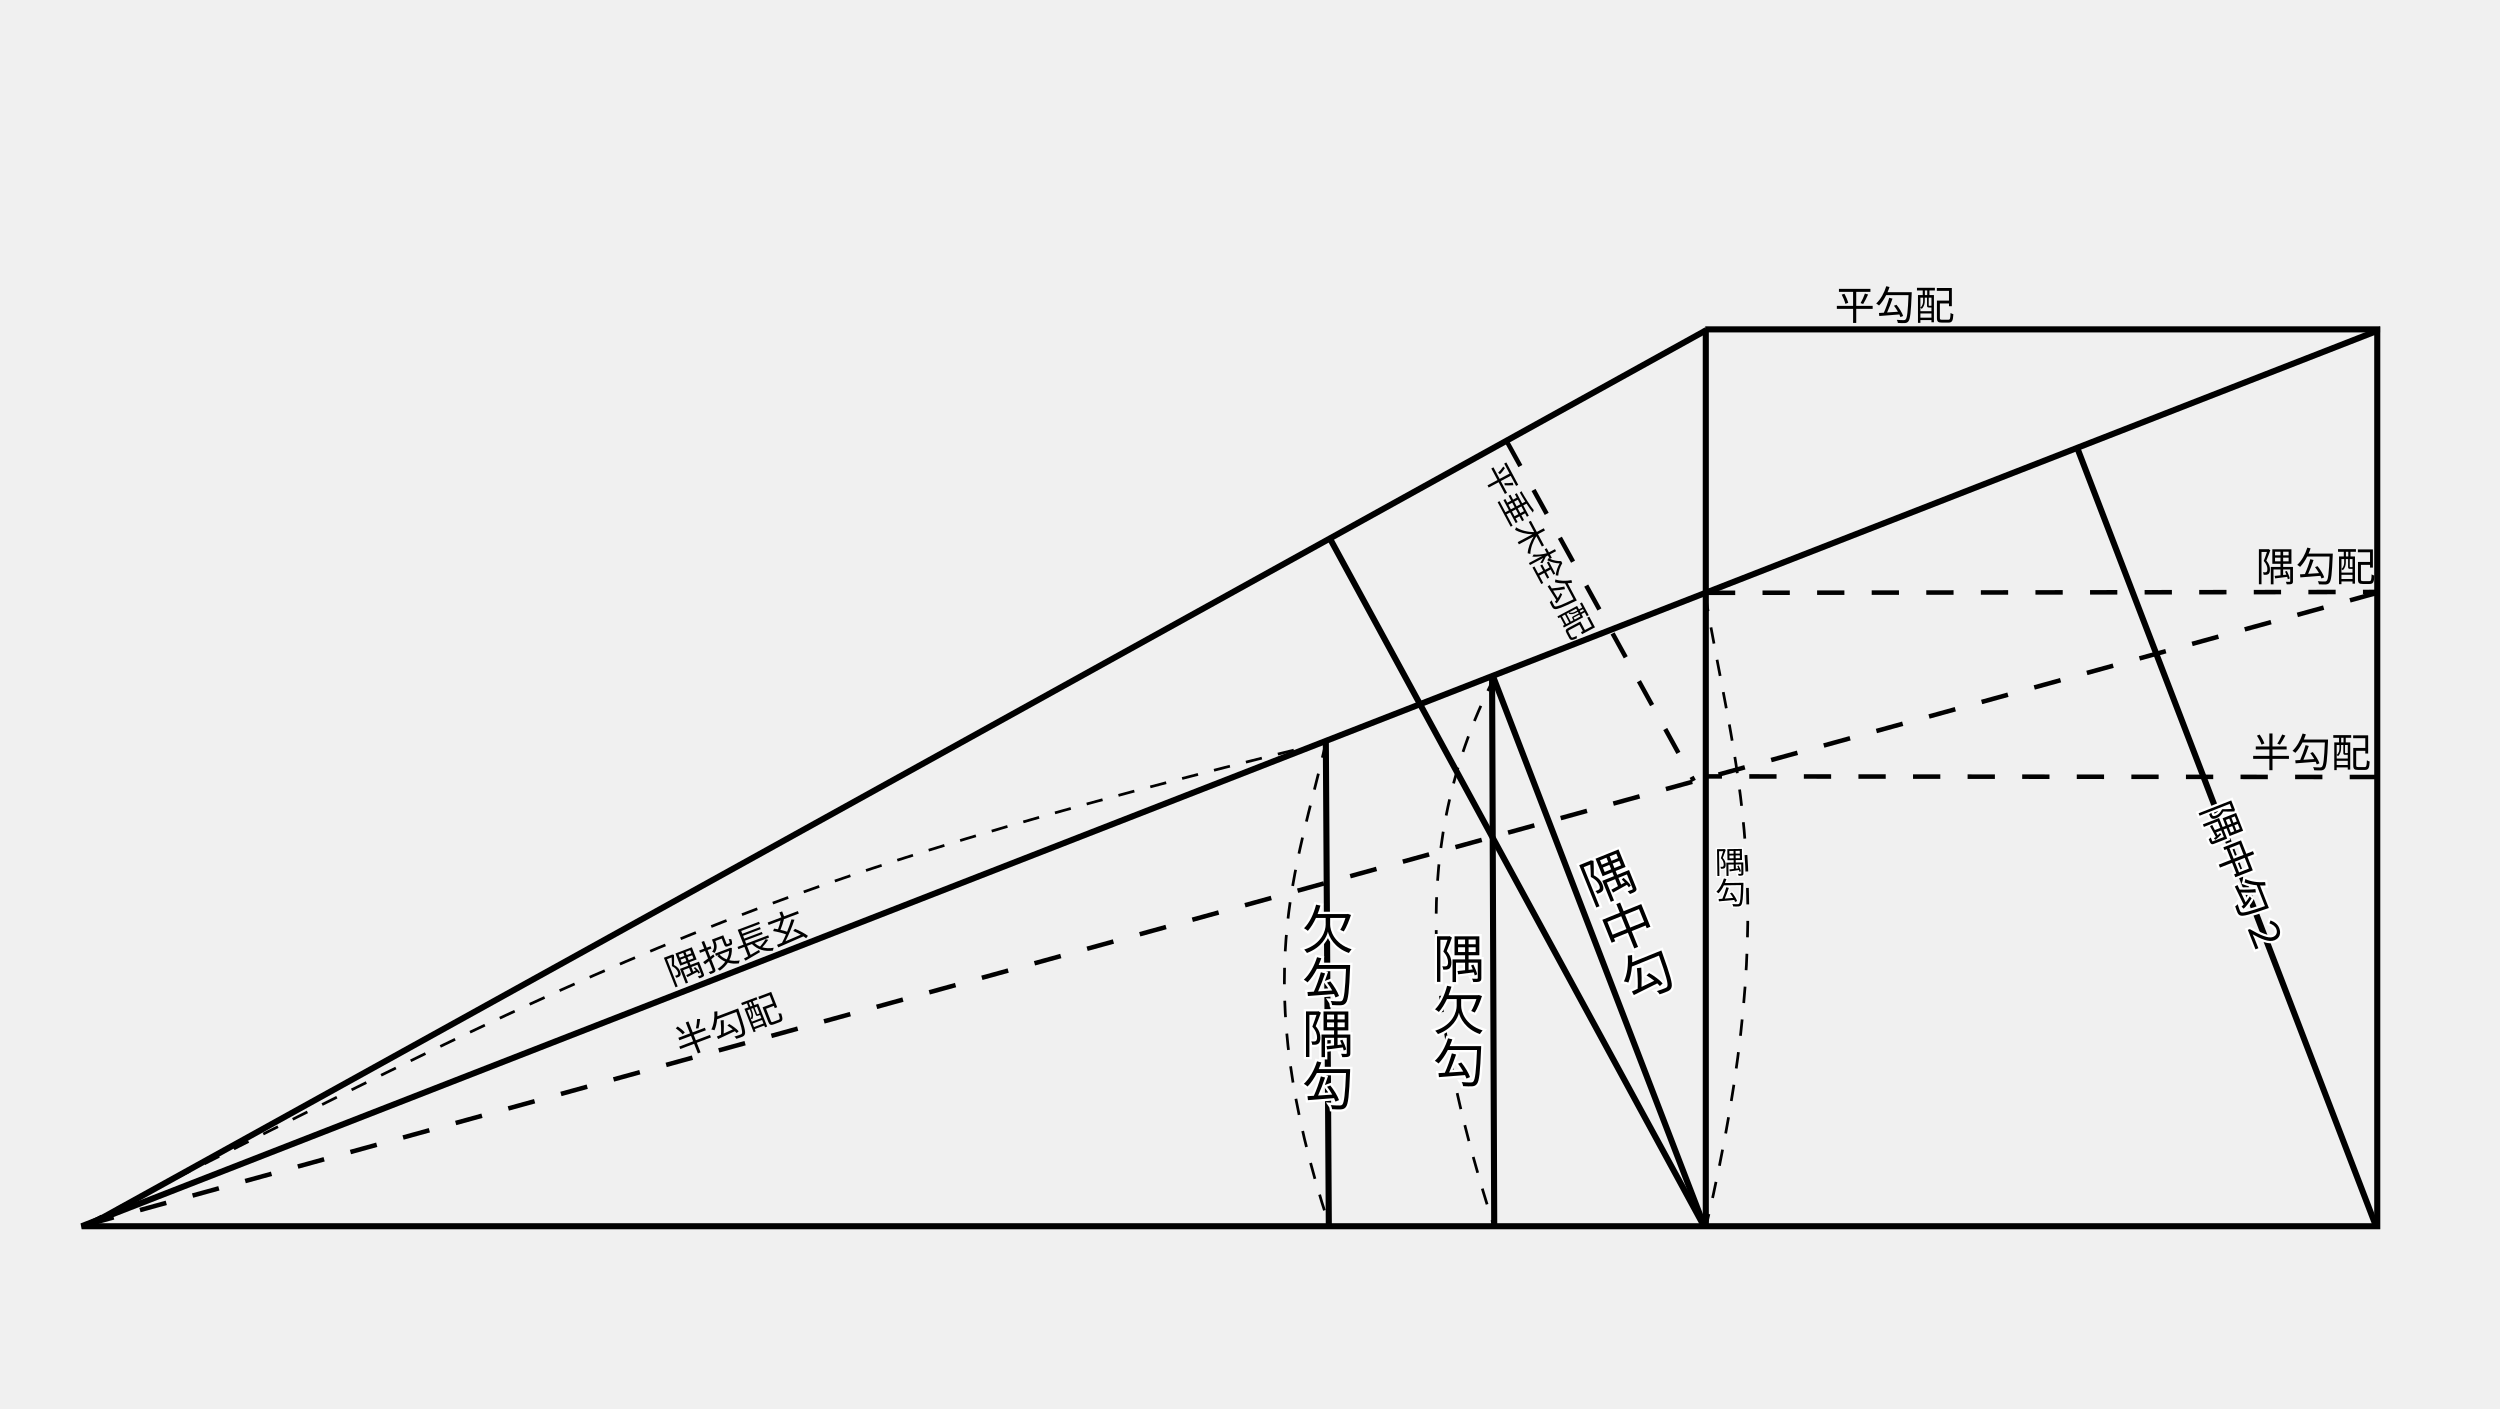
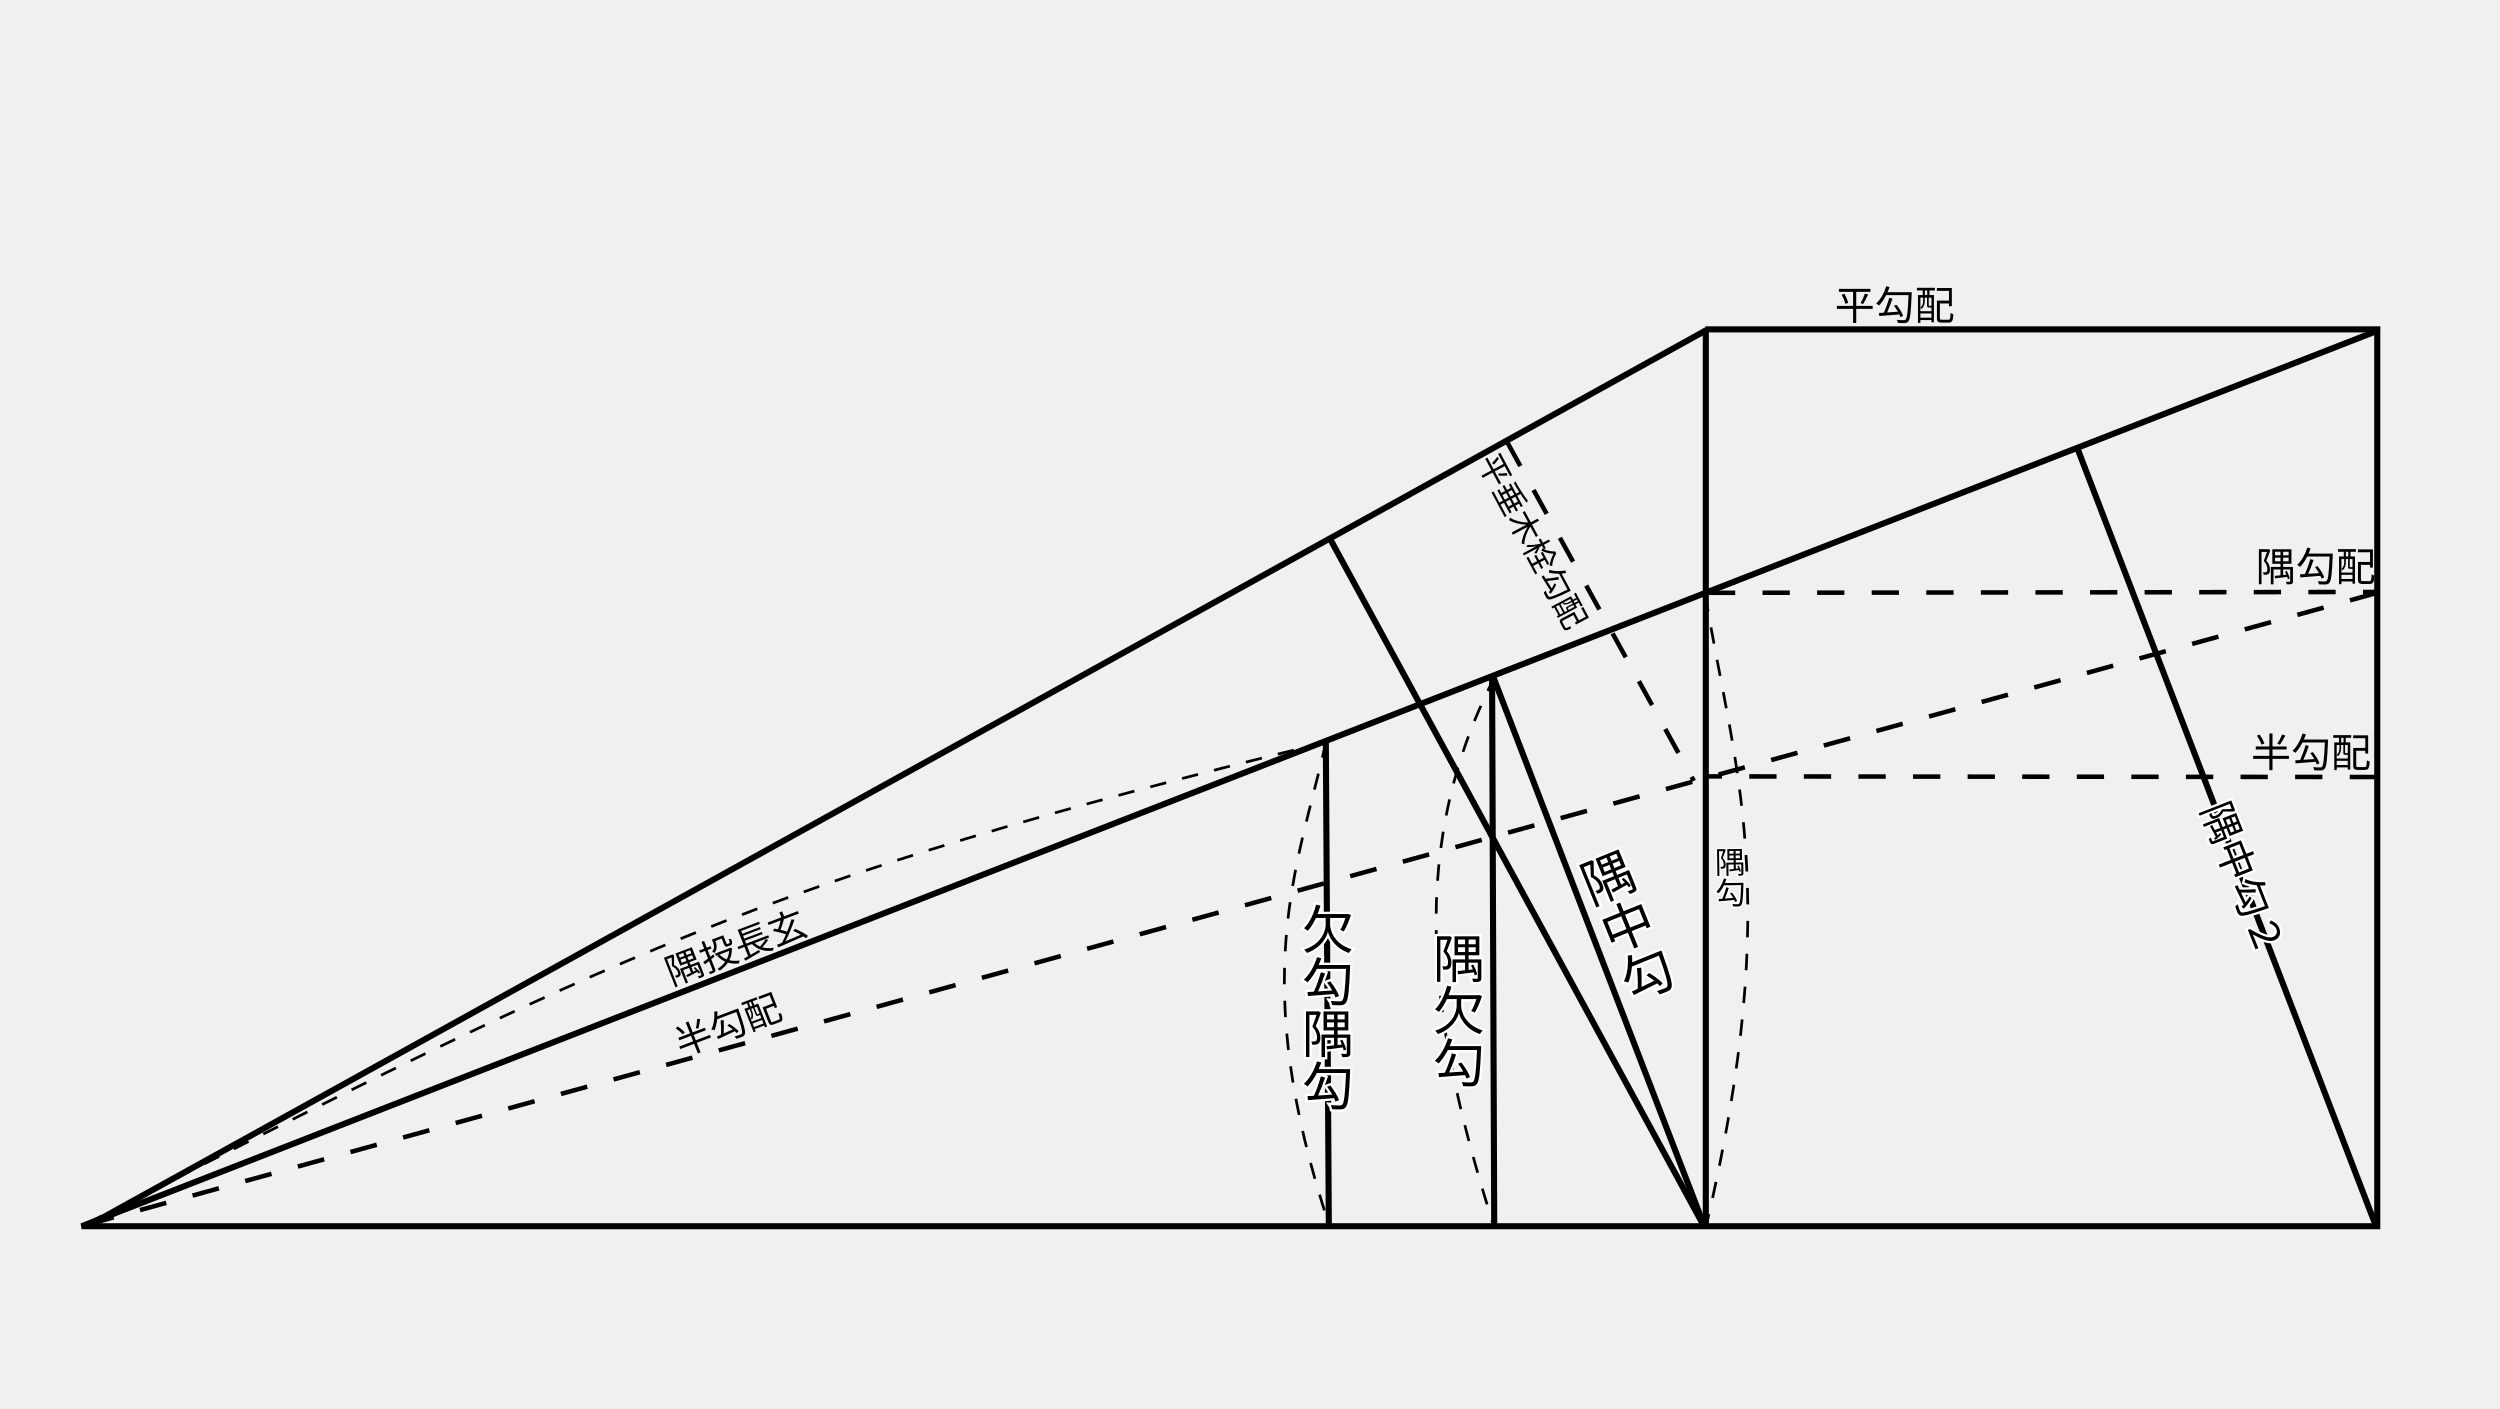
<svg xmlns="http://www.w3.org/2000/svg" width="820" height="462" viewBox="0 0 820 462" version="1.1" id="svg1" xml:space="preserve">
  <defs id="defs1" />
  <g id="layer2">
    <path style="fill:none;stroke:#000000;stroke-width:2;stroke-dasharray:none" d="M 26.776,402.206 H 779.739 V 108.507 Z" id="path1" />
    <path style="fill:none;stroke:#000000;stroke-width:2;stroke-dasharray:none" d="M 559.5,107.806 V 402.119" id="path2" />
    <path style="fill:none;stroke:#000000;stroke-width:2;stroke-dasharray:none" d="M 559.735,108.25 30.235,401.277" id="path3" />
    <path style="fill:none;stroke:#000000;stroke-width:2;stroke-dasharray:none" d="M 559.325,108.034 H 780.67" id="path4" />
    <path style="fill:none;stroke:#000000;stroke-width:2;stroke-dasharray:none;stroke-dashoffset:0" d="m 681.255,146.709 98.102,255.559" id="path5" />
    <path style="fill:none;stroke:#000000;stroke-width:1.492;paint-order:markers stroke fill;stroke-opacity:1;stroke-dasharray:8.952,8.952;stroke-dashoffset:0" d="M 28.648,401.673 779.739,194.444" id="path6" />
    <path style="fill:none;stroke:#000000;stroke-width:1.492;stroke-dasharray:8.952, 8.952;stroke-dashoffset:0;stroke-opacity:1;paint-order:markers stroke fill" d="m 560.201,194.444 219.258,-0.28" id="path7" />
    <path style="fill:none;stroke:#000000;stroke-width:1.492;stroke-dasharray:8.952, 8.952;stroke-dashoffset:0;stroke-opacity:1;paint-order:markers stroke fill" d="m 779.654,254.862 -220.014,-0.206" id="path8" />
    <path style="fill:none;stroke:#000000;stroke-width:1.492;stroke-dasharray:8.952, 8.952;stroke-dashoffset:0;stroke-opacity:1;paint-order:markers stroke fill" d="m 494.359,145.027 61.215,111.101" id="path9" />
    <path style="fill:none;stroke:#000000;stroke-width:2;stroke-dasharray:none;stroke-dashoffset:0;stroke-opacity:1;paint-order:markers stroke fill" d="m 436.518,177.201 122.211,224.655" id="path10" />
    <path style="fill:none;stroke:#000000;stroke-width:2;stroke-dasharray:none;stroke-dashoffset:0;stroke-opacity:1;paint-order:markers stroke fill" d="m 489.685,221.781 68.974,179.444" id="path11" />
    <path style="fill:none;stroke:#000000;stroke-width:2;stroke-dasharray:none;stroke-dashoffset:0;stroke-opacity:1;paint-order:markers stroke fill" d="m 490.106,402.206 -0.701,-180.005" id="path12" />
    <path style="fill:none;stroke:#000000;stroke-width:2;stroke-dasharray:none;stroke-dashoffset:0;stroke-opacity:1;paint-order:markers stroke fill" d="m 434.871,242.95 0.981,158.976" id="path13" />
    <text xml:space="preserve" style="font-size:13.109px;font-family:sans-serif;-inkscape-font-specification:'sans-serif, Normal';text-align:start;writing-mode:lr-tb;direction:ltr;text-anchor:start;fill:#000000;fill-opacity:1;stroke:none;stroke-width:1.535;stroke-dasharray:none;stroke-dashoffset:0;stroke-opacity:1;paint-order:markers stroke fill" x="601.797" y="104.892" id="text13">
      <tspan id="tspan13" x="601.797" y="104.892" style="stroke-width:1.535">平勾配</tspan>
    </text>
    <text xml:space="preserve" style="font-size:11.958px;font-family:sans-serif;-inkscape-font-specification:'sans-serif, Normal';text-align:start;writing-mode:lr-tb;direction:ltr;text-anchor:start;fill:#000000;fill-opacity:1;stroke:none;stroke-width:1.4;stroke-dasharray:none;stroke-dashoffset:0;stroke-opacity:1;paint-order:markers stroke fill" x="86.426" y="382.953" id="text13-1" transform="matrix(0.9415857,-0.356368,0.3628763,0.924698,0,0)">
      <tspan id="tspan13-6" x="86.426" y="382.953" style="stroke-width:1.4">隅投長玄</tspan>
    </text>
    <text xml:space="preserve" style="font-size:11.958px;font-family:sans-serif;-inkscape-font-specification:'sans-serif, Normal';text-align:start;writing-mode:lr-tb;direction:ltr;text-anchor:start;fill:#000000;fill-opacity:1;stroke:none;stroke-width:1.4;stroke-dasharray:none;stroke-dashoffset:0;stroke-opacity:1;paint-order:markers stroke fill" x="80.821" y="405.974" id="text13-1-6" transform="matrix(0.9415857,-0.356368,0.3628763,0.924698,0,0)">
      <tspan id="tspan13-6-1" x="80.821" y="405.974" style="stroke-width:1.4">半勾配</tspan>
    </text>
    <text xml:space="preserve" style="font-size:13.109px;font-family:sans-serif;-inkscape-font-specification:'sans-serif, Normal';text-align:start;writing-mode:lr-tb;direction:ltr;text-anchor:start;fill:#000000;fill-opacity:1;stroke:none;stroke-width:1.535;stroke-dasharray:none;stroke-dashoffset:0;stroke-opacity:1;paint-order:markers stroke fill" x="739.901" y="190.622" id="text13-8">
      <tspan x="739.901" y="190.622" style="stroke-width:1.535" id="tspan14">隅勾配</tspan>
    </text>
-     <text xml:space="preserve" style="font-size:10.54px;font-family:sans-serif;-inkscape-font-specification:'sans-serif, Normal';text-align:start;writing-mode:lr-tb;direction:ltr;text-anchor:start;fill:#000000;fill-opacity:1;stroke:none;stroke-width:1.234;stroke-dasharray:none;stroke-dashoffset:0;stroke-opacity:1;paint-order:markers stroke fill" x="365.039" y="-356.609" id="text13-8-4" transform="rotate(61.95743)">
-       <tspan x="365.039" y="-356.609" style="stroke-width:1.234" id="tspan15">平垂木栓勾配</tspan>
+     <text xml:space="preserve" style="font-size:10.54px;font-family:sans-serif;-inkscape-font-specification:'sans-serif, Normal';text-align:start;writing-mode:lr-tb;direction:ltr;text-anchor:start;fill:#000000;fill-opacity:1;stroke:none;stroke-width:1.234;stroke-dasharray:none;stroke-dashoffset:0;stroke-opacity:1;paint-order:markers stroke fill" x="361.307" y="-356.351" id="text13-8-4" transform="rotate(61.95743)">
+       <tspan x="361.307" y="-356.351" style="stroke-width:1.234" id="tspan15">平垂木栓勾配</tspan>
    </text>
    <text xml:space="preserve" style="font-size:13.109px;font-family:sans-serif;-inkscape-font-specification:'sans-serif, Normal';text-align:start;writing-mode:lr-tb;direction:ltr;text-anchor:start;fill:#000000;fill-opacity:1;stroke:none;stroke-width:1.535;stroke-dasharray:none;stroke-dashoffset:0;stroke-opacity:1;paint-order:markers stroke fill" x="738.346" y="251.612" id="text13-8-5">
      <tspan x="738.346" y="251.612" style="stroke-width:1.535" id="tspan14-1">半勾配</tspan>
    </text>
    <text xml:space="preserve" style="font-size:13.109px;font-family:sans-serif;-inkscape-font-specification:'sans-serif, Normal';text-align:start;writing-mode:lr-tb;direction:ltr;text-anchor:start;fill:#000000;fill-opacity:1;stroke:#ffffff;stroke-width:1.535;stroke-dasharray:none;stroke-dashoffset:0;stroke-opacity:1;paint-order:markers stroke fill" x="511.287" y="-574.39" id="text13-8-5-5" transform="rotate(68.5193)">
      <tspan x="511.287" y="-574.39" style="stroke-width:1.535;stroke:#ffffff;stroke-opacity:1;stroke-dasharray:none;paint-order:markers stroke fill" id="tspan14-1-2">隅中勾２</tspan>
    </text>
    <text xml:space="preserve" style="font-size:17.079px;font-family:sans-serif;-inkscape-font-specification:'sans-serif, Normal';text-align:start;writing-mode:tb-rl;direction:ltr;text-anchor:start;fill:#000000;fill-opacity:1;stroke:#ffffff;stroke-width:1.535;stroke-dasharray:none;stroke-dashoffset:0;stroke-opacity:1;paint-order:markers stroke fill" x="435.575" y="296.199" id="text16">
      <tspan id="tspan16" x="435.575" y="296.199">欠勾隅勾</tspan>
    </text>
    <text xml:space="preserve" style="font-size:17.079px;font-family:sans-serif;-inkscape-font-specification:'sans-serif, Normal';text-align:start;writing-mode:tb-rl;direction:ltr;text-anchor:start;fill:#000000;fill-opacity:1;stroke:#ffffff;stroke-width:1.535;stroke-dasharray:none;stroke-dashoffset:0;stroke-opacity:1;paint-order:markers stroke fill" x="381.054" y="455.882" id="text16-7-1" transform="rotate(-22.0151)">
      <tspan id="tspan16-9-2" x="381.054" y="455.882">隅中勾</tspan>
    </text>
    <text xml:space="preserve" style="font-size:10.031px;font-family:sans-serif;-inkscape-font-specification:'sans-serif, Normal';text-align:start;writing-mode:tb-rl;direction:ltr;text-anchor:start;fill:#000000;fill-opacity:1;stroke:#ffffff;stroke-width:0.902;stroke-dasharray:none;stroke-dashoffset:0;stroke-opacity:1;paint-order:markers stroke fill" x="563.275" y="285.949" id="text16-7-1-1" transform="rotate(-0.8386875)">
      <tspan id="tspan16-9-2-1" x="563.275" y="285.949" style="stroke-width:0.902">隅勾</tspan>
    </text>
    <text xml:space="preserve" style="font-size:17.079px;font-family:sans-serif;-inkscape-font-specification:'sans-serif, Normal';text-align:start;writing-mode:tb-rl;direction:ltr;text-anchor:start;fill:#000000;fill-opacity:1;stroke:#ffffff;stroke-width:1.535;stroke-dasharray:none;stroke-dashoffset:0;stroke-opacity:1;paint-order:markers stroke fill" x="0" y="0" id="text17">
      <tspan id="tspan17" x="0" y="0">　</tspan>
    </text>
    <path style="fill:none;fill-opacity:1;stroke:#000000;stroke-width:0.9;stroke-dasharray:5.4,5.4;stroke-dashoffset:0;stroke-opacity:1;paint-order:markers stroke fill" d="m 434.981,243.264 c -9.655,42.191 -25.771,77.47 0.991,158.607" id="path17" />
    <path style="fill:none;fill-opacity:1;stroke:#000000;stroke-width:0.9;stroke-dasharray:5.4, 5.4;stroke-dashoffset:0;stroke-opacity:1;paint-order:markers stroke fill" d="m 490.386,221.781 c -31.66,61.39 -19.027,120.826 -0.561,180.004" id="path18" />
    <path style="fill:none;fill-opacity:1;stroke:#000000;stroke-width:0.9;stroke-dasharray:5.4, 5.4;stroke-dashoffset:0;stroke-opacity:1;paint-order:markers stroke fill" d="m 559.36,195.145 c 8.9,55.134 26.144,97.158 0.28,206.921" id="path19" />
    <path style="fill:none;fill-opacity:1;stroke:#000000;stroke-width:0.9;stroke-dasharray:5.4, 5.4;stroke-dashoffset:0;stroke-opacity:1;paint-order:markers stroke fill" d="M 28.549,401.277 C 201.88,313.176 247.642,289.469 435.151,243.371" id="path20" />
    <text xml:space="preserve" style="font-size:17.079px;font-family:sans-serif;-inkscape-font-specification:'sans-serif, Normal';text-align:start;writing-mode:tb-rl;direction:ltr;text-anchor:start;fill:#000000;fill-opacity:1;stroke:#ffffff;stroke-width:1.535;stroke-dasharray:none;stroke-dashoffset:0;stroke-opacity:1;paint-order:markers stroke fill" x="478.549" y="305.723" id="text16-7">
      <tspan id="tspan16-9" x="478.549" y="305.723">隅欠勾</tspan>
    </text>
  </g>
</svg>
